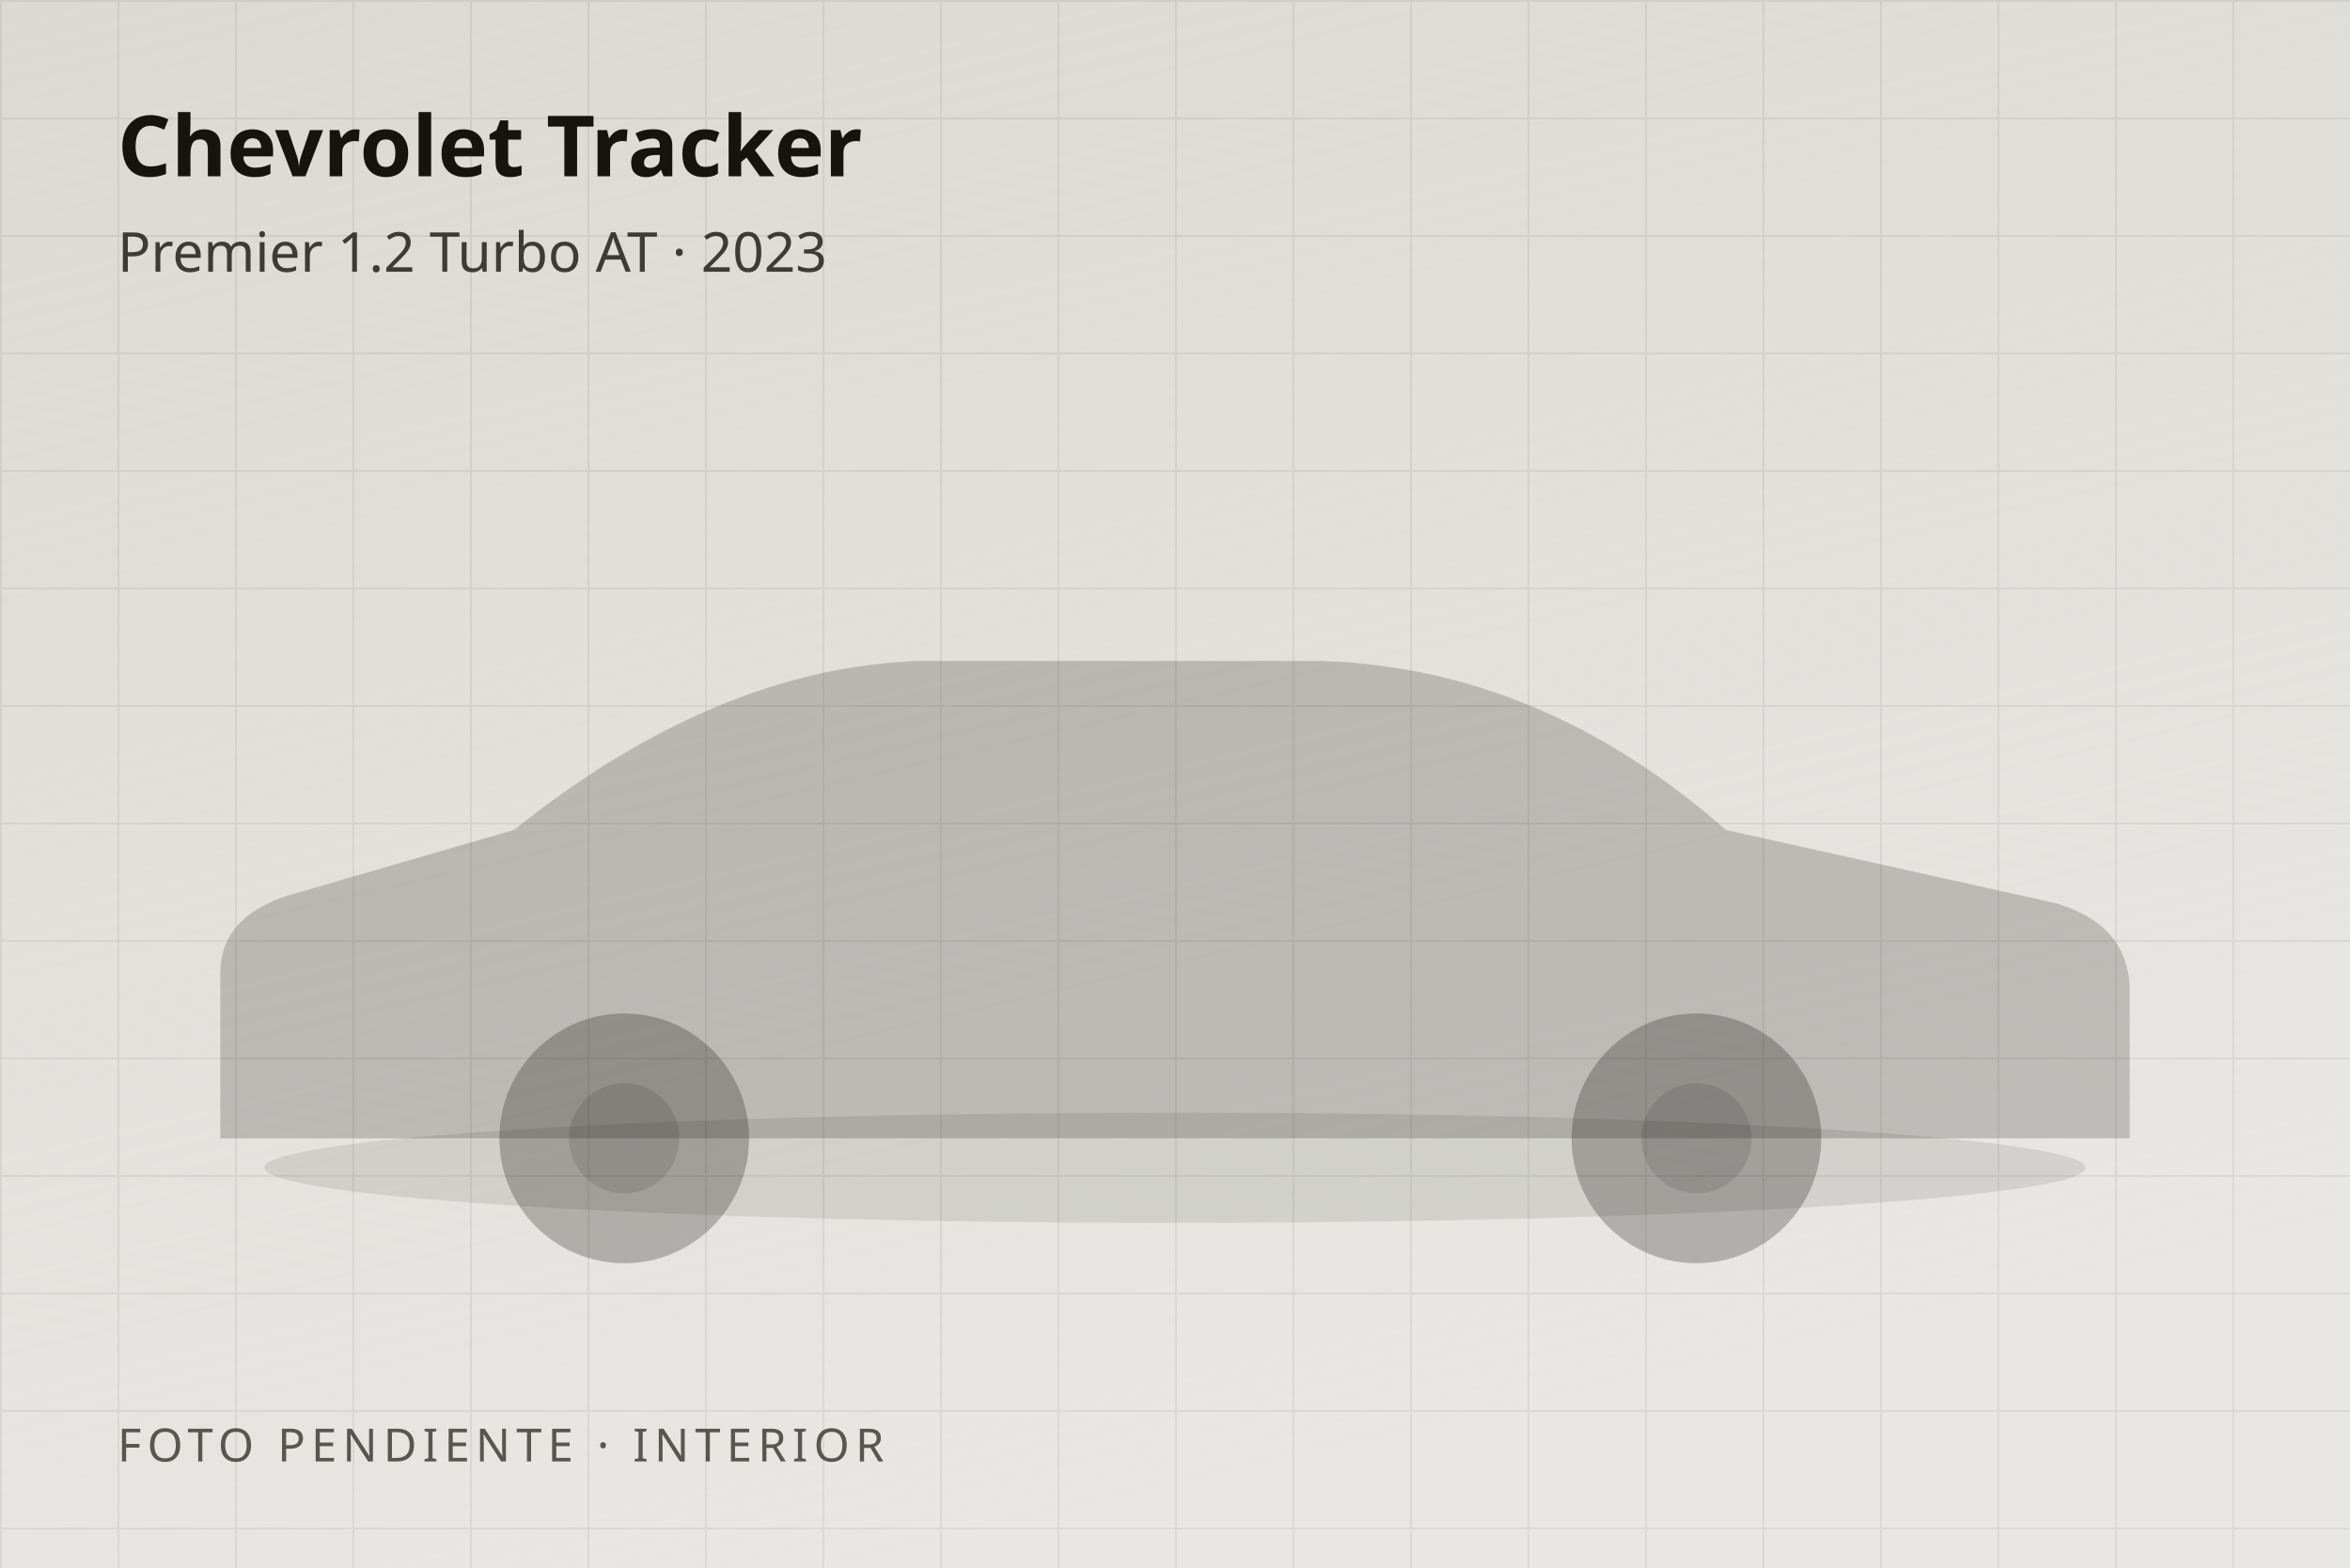
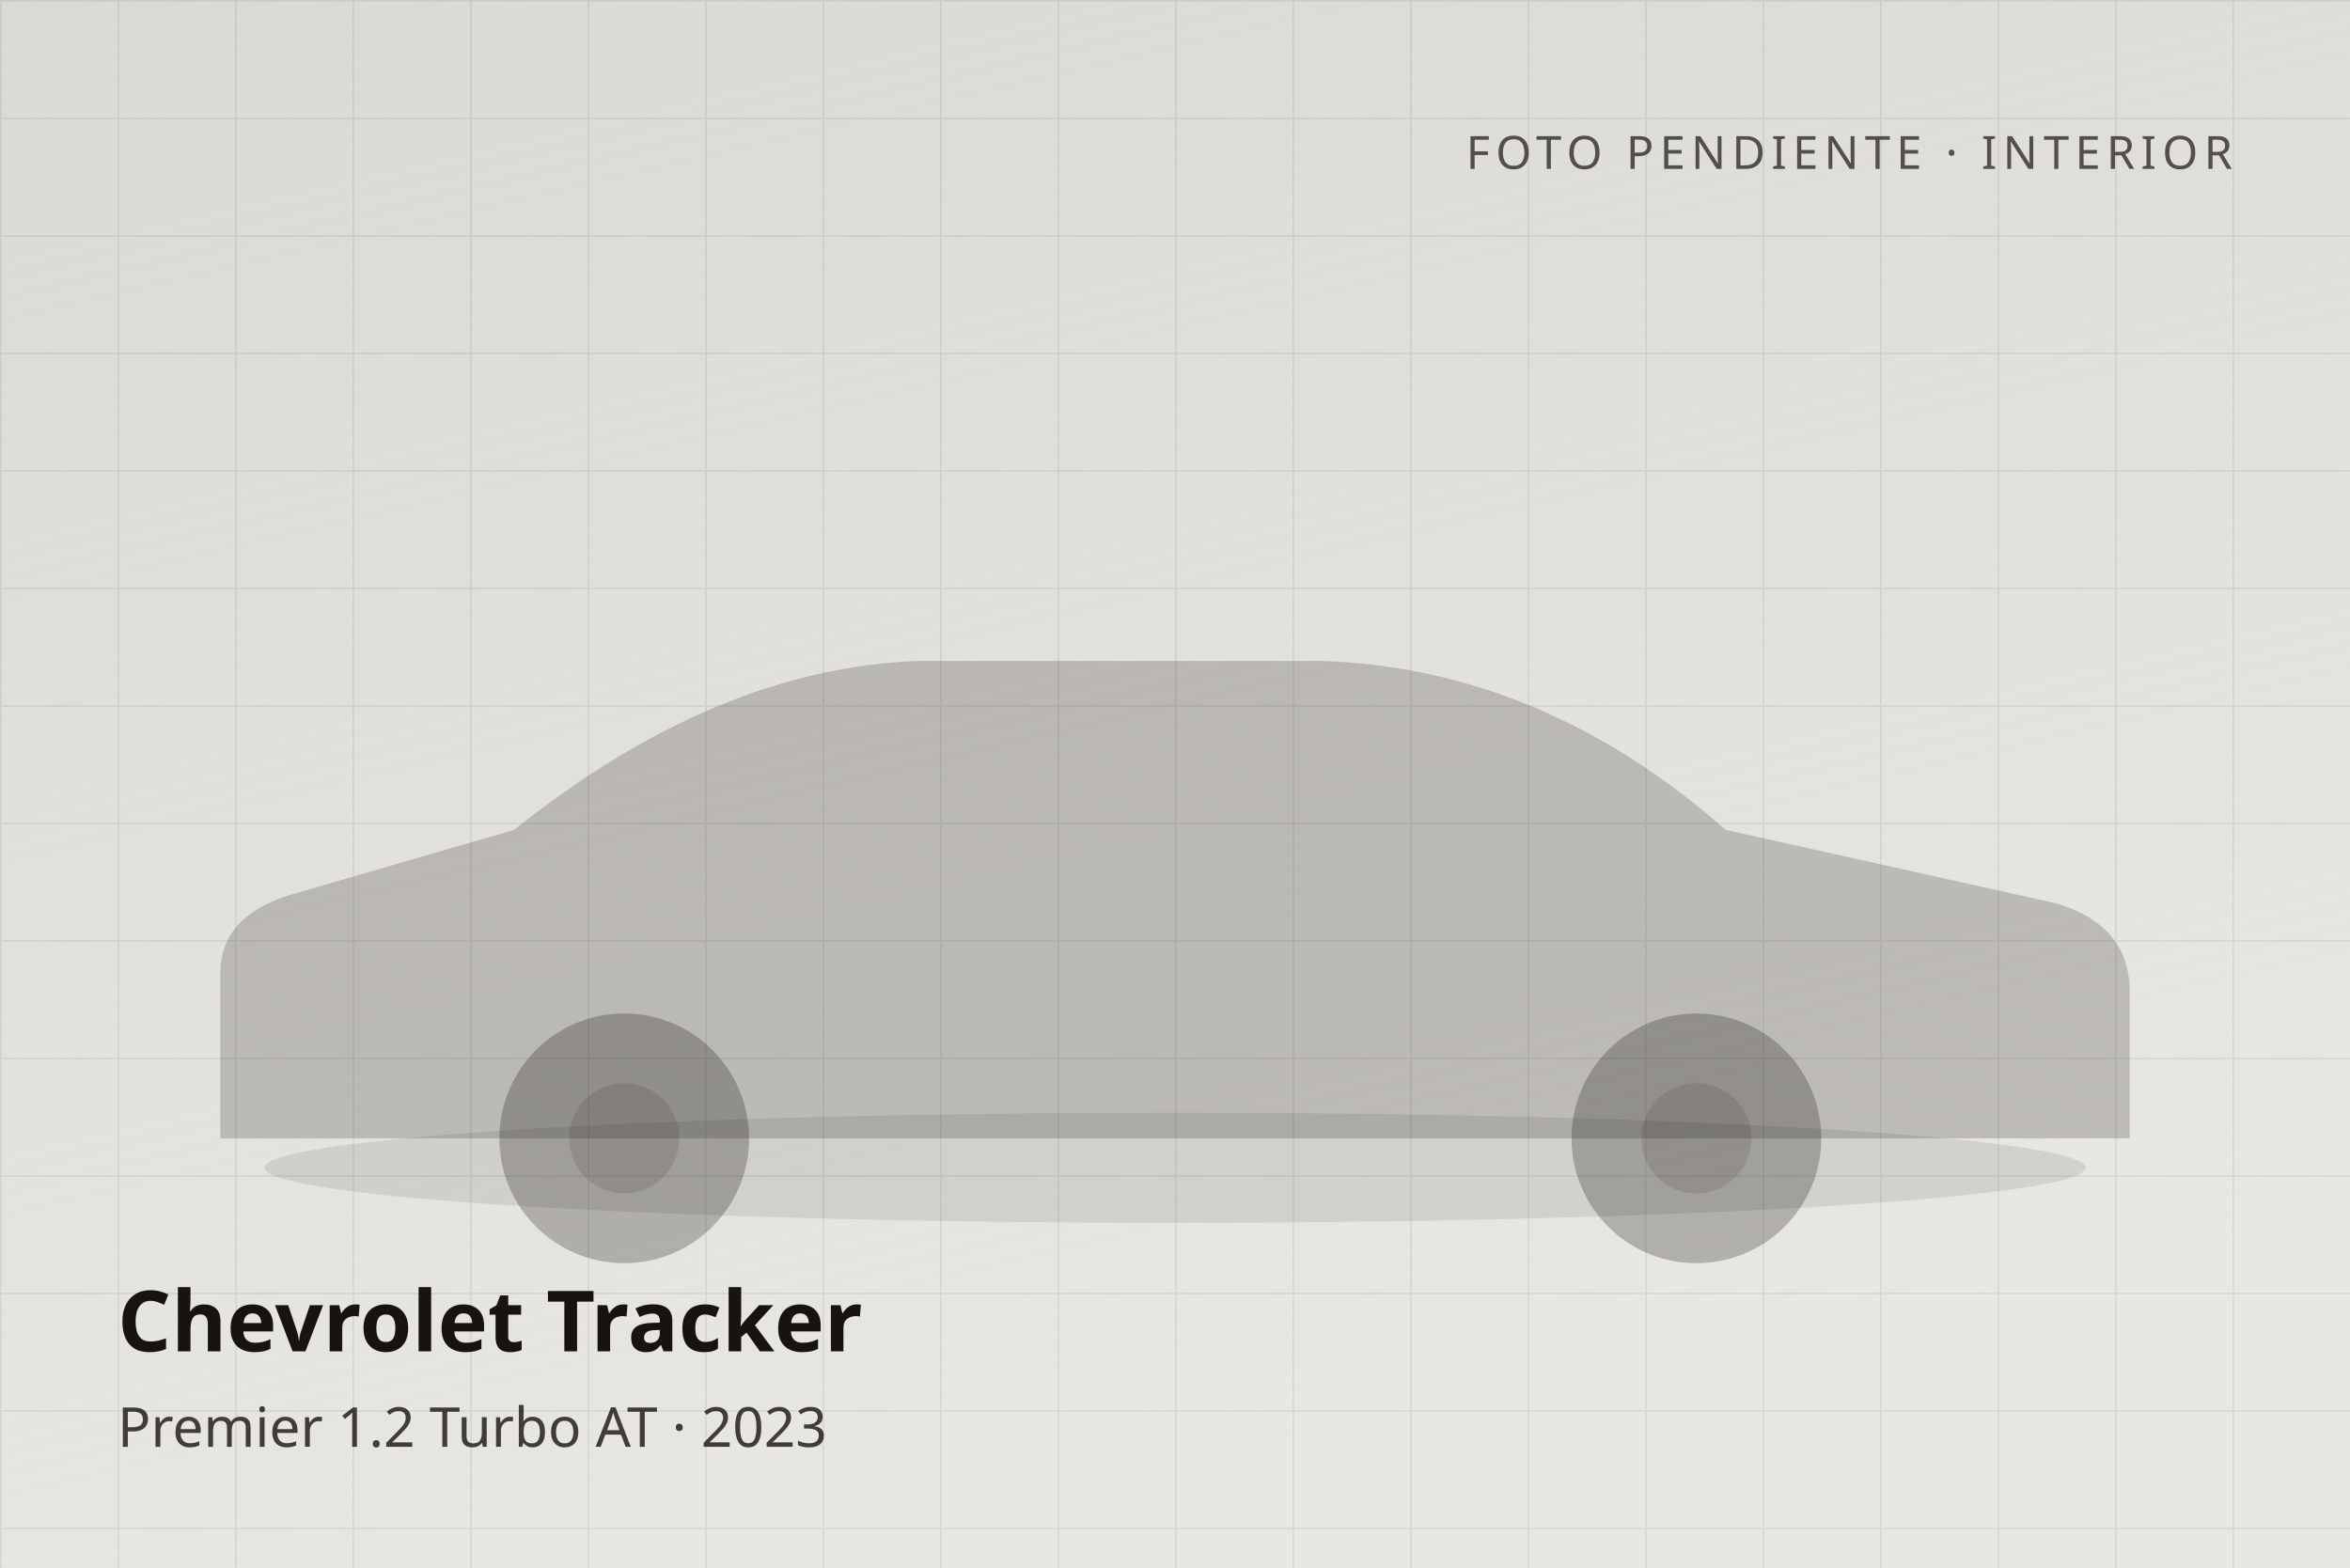
<svg xmlns="http://www.w3.org/2000/svg" viewBox="0 0 640 427" width="640" height="427" role="img" aria-label="Imagen de referencia pendiente de Chevrolet Tracker">
  <defs>
    <linearGradient id="fondo" x1="0" y1="0" x2="0.35" y2="1">
      <stop offset="0%" stop-color="#d9d7d1" stop-opacity="0.95" />
      <stop offset="100%" stop-color="#d9d7d1" stop-opacity="0.6" />
    </linearGradient>
    <pattern id="rejilla" width="32" height="32" patternUnits="userSpaceOnUse">
      <path d="M32 0 L0 0 0 32" fill="none" stroke="#17130f" stroke-opacity="0.07" stroke-width="1" />
    </pattern>
  </defs>
  <rect width="640" height="427" fill="url(#fondo)" />
  <rect width="640" height="427" fill="url(#rejilla)" />
  <g transform="translate(0,60)">
    <ellipse cx="320" cy="258" rx="248" ry="15" fill="#17130f" opacity="0.10" />
    <path d="M60 250 L60 205 Q60 190 78 184 L140 166 Q195 122 250 120 L360 120 Q420 122 470 166 L560 186 Q580 192 580 210 L580 250 Z" fill="#17130f" opacity="0.20" />
    <circle cx="170" cy="250" r="34" fill="#17130f" opacity="0.26" />
    <circle cx="170" cy="250" r="15" fill="#17130f" opacity="0.12" />
    <circle cx="462" cy="250" r="34" fill="#17130f" opacity="0.26" />
    <circle cx="462" cy="250" r="15" fill="#17130f" opacity="0.12" />
  </g>
-   <text x="32" y="48" font-family="system-ui, sans-serif" font-size="23" font-weight="700" fill="#17130f">Chevrolet Tracker</text>
-   <text x="32" y="74" font-family="system-ui, sans-serif" font-size="15" fill="#17130f" opacity="0.8">Premier 1.2 Turbo AT · 2023</text>
-   <text x="32" y="398" font-family="system-ui, sans-serif" font-size="12.5" letter-spacing="1.6" fill="#17130f" opacity="0.68">FOTO PENDIENTE · INTERIOR</text>
+   <text x="608" y="46" text-anchor="end" font-family="system-ui, sans-serif" font-size="12.5" letter-spacing="1.6" fill="#17130f" opacity="0.7">FOTO PENDIENTE · INTERIOR</text>
+   <text x="32" y="368" font-family="system-ui, sans-serif" font-size="23" font-weight="700" fill="#17130f">Chevrolet Tracker</text>
+   <text x="32" y="394" font-family="system-ui, sans-serif" font-size="15" fill="#17130f" opacity="0.8">Premier 1.2 Turbo AT · 2023</text>
</svg>
